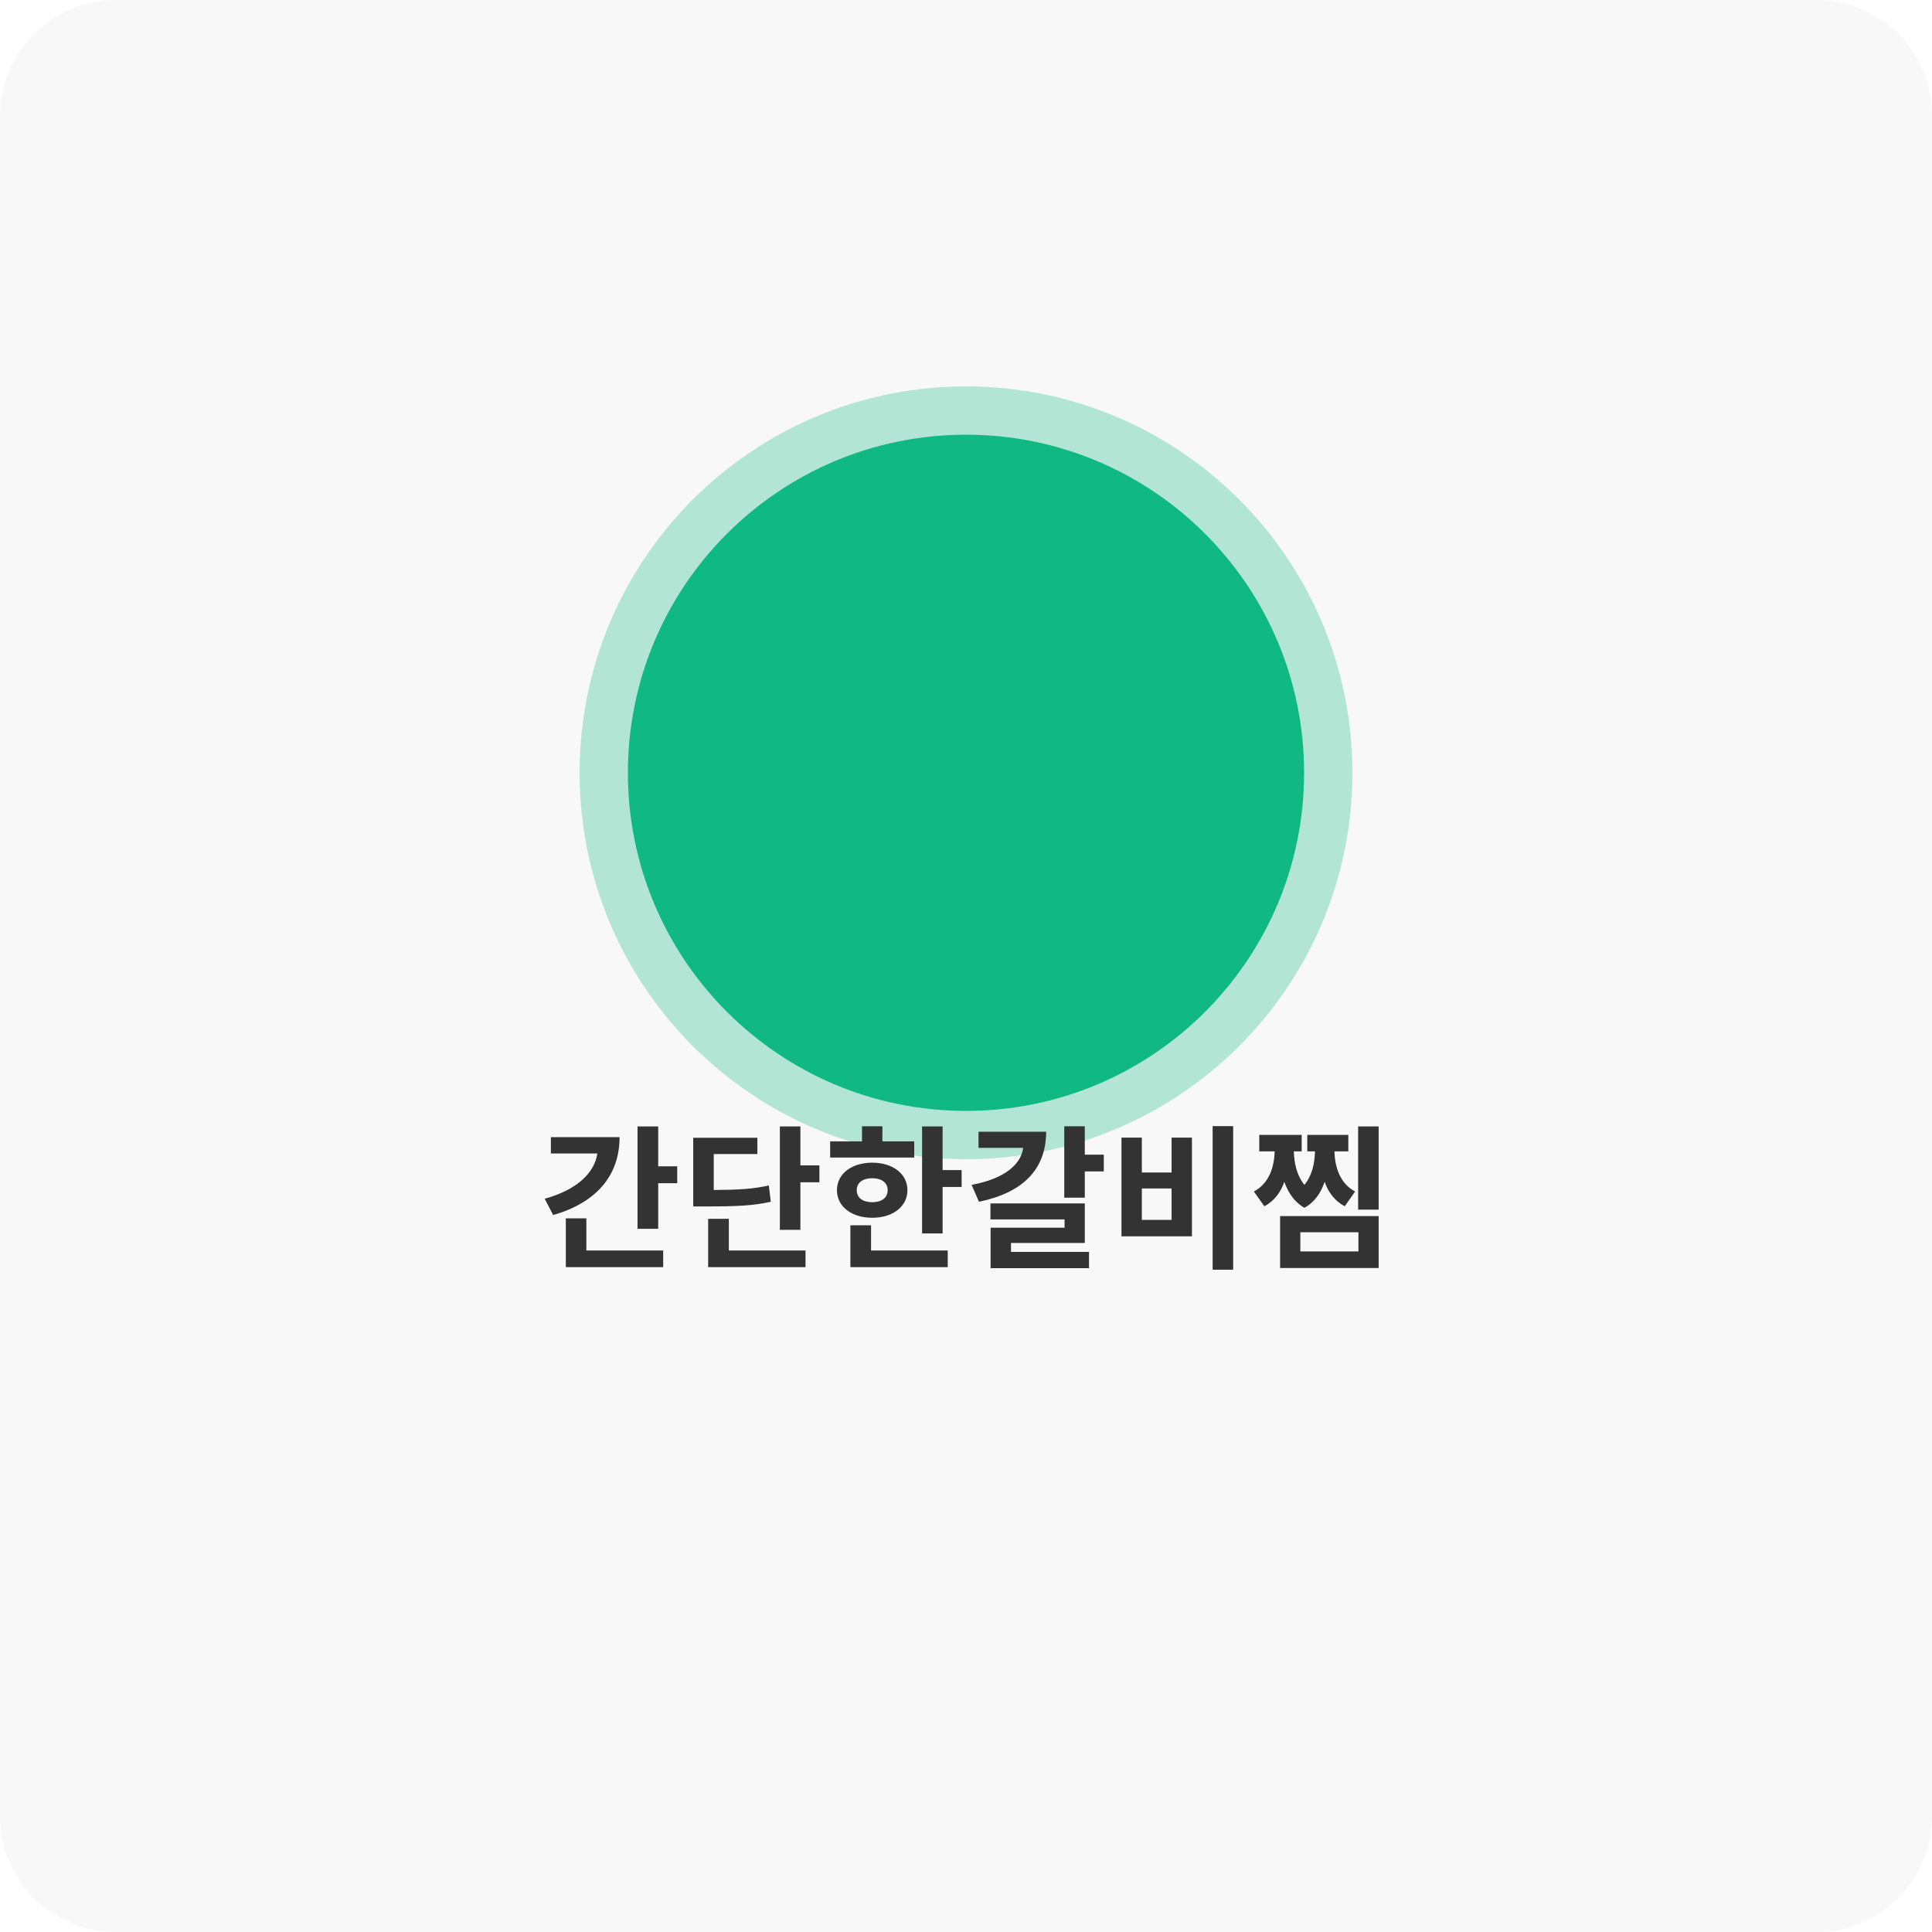
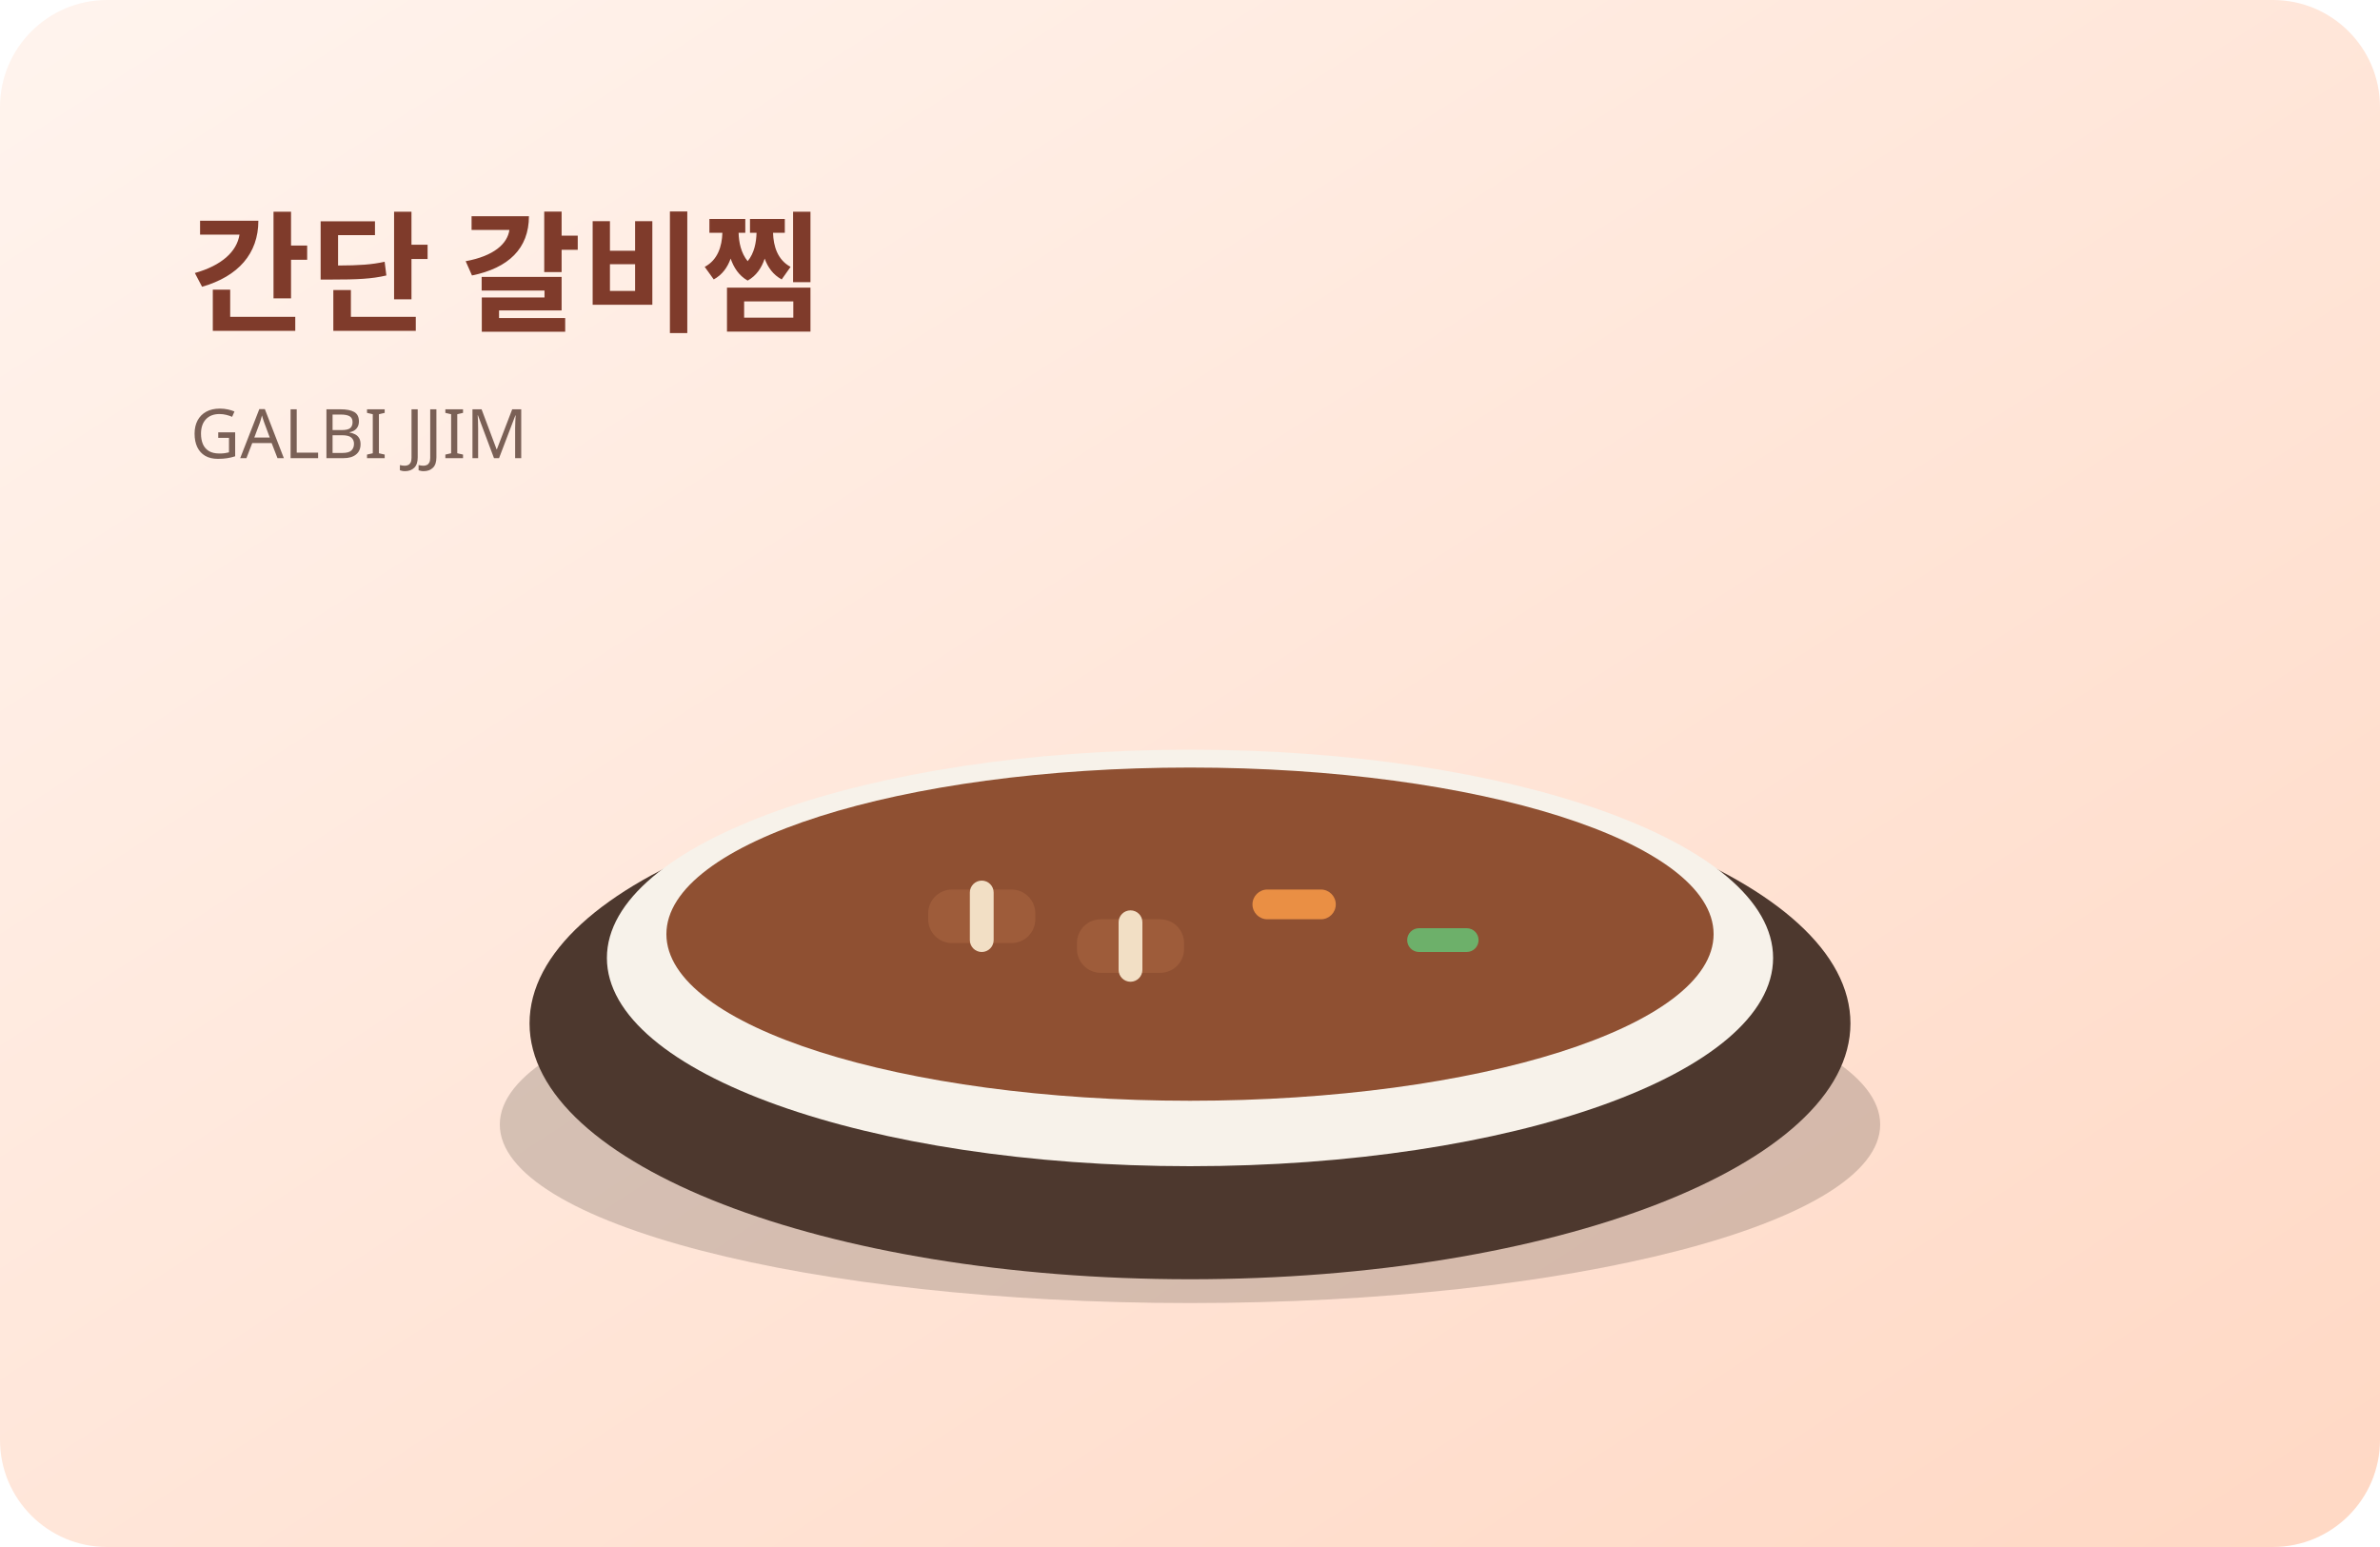
- <svg xmlns="http://www.w3.org/2000/svg" viewBox="0 0 200 200" width="200" height="200">
-   <rect width="200" height="200" fill="#f8f8f8" rx="12" />
-   <circle cx="100" cy="80" r="40" fill="#10B981" opacity="0.3" />
-   <circle cx="100" cy="80" r="35" fill="#10B981" />
-   <text x="100" y="130" font-size="16" font-weight="bold" text-anchor="middle" fill="#333" font-family="Arial, sans-serif">
-       간단한갈비찜
-     </text>
+ <svg xmlns="http://www.w3.org/2000/svg" viewBox="0 0 800 520">
+   <defs>
+     <linearGradient id="bg-recipegalbijjimsimplesvg" x1="0" y1="0" x2="1" y2="1">
+       <stop offset="0%" stop-color="#fff4ee" />
+       <stop offset="100%" stop-color="#ffd8c4" />
+     </linearGradient>
+   </defs>
+   <rect width="800" height="520" rx="36" fill="url(#bg-recipegalbijjimsimplesvg)" />
+   <ellipse cx="400" cy="378" rx="232" ry="60" fill="#2f221b" opacity="0.2" />
+   <ellipse cx="400" cy="344" rx="222" ry="86" fill="#4d382e" />
+   <ellipse cx="400" cy="322" rx="196" ry="70" fill="#f7f2ea" />
+   <ellipse cx="400" cy="314" rx="176" ry="56" fill="#8f5032" />
+   <rect x="312" y="299" width="36" height="18" rx="8" fill="#9e5c3a" />
+   <rect x="326" y="296" width="8" height="24" rx="4" fill="#f2dfc5" />
+   <rect x="362" y="309" width="36" height="18" rx="8" fill="#9e5c3a" />
+   <rect x="376" y="306" width="8" height="24" rx="4" fill="#f2dfc5" />
+   <rect x="421" y="299" width="28" height="10" rx="5" fill="#ea8f44" />
+   <rect x="473" y="312" width="24" height="8" rx="4" fill="#6db06a" />
+   <text x="64" y="108" font-size="44" font-weight="700" fill="#7f3b2b" font-family="sans-serif">간단 갈비찜</text>
+   <text x="64" y="154" font-size="23" fill="#7a6056" font-family="sans-serif">GALBI JJIM</text>
</svg>
